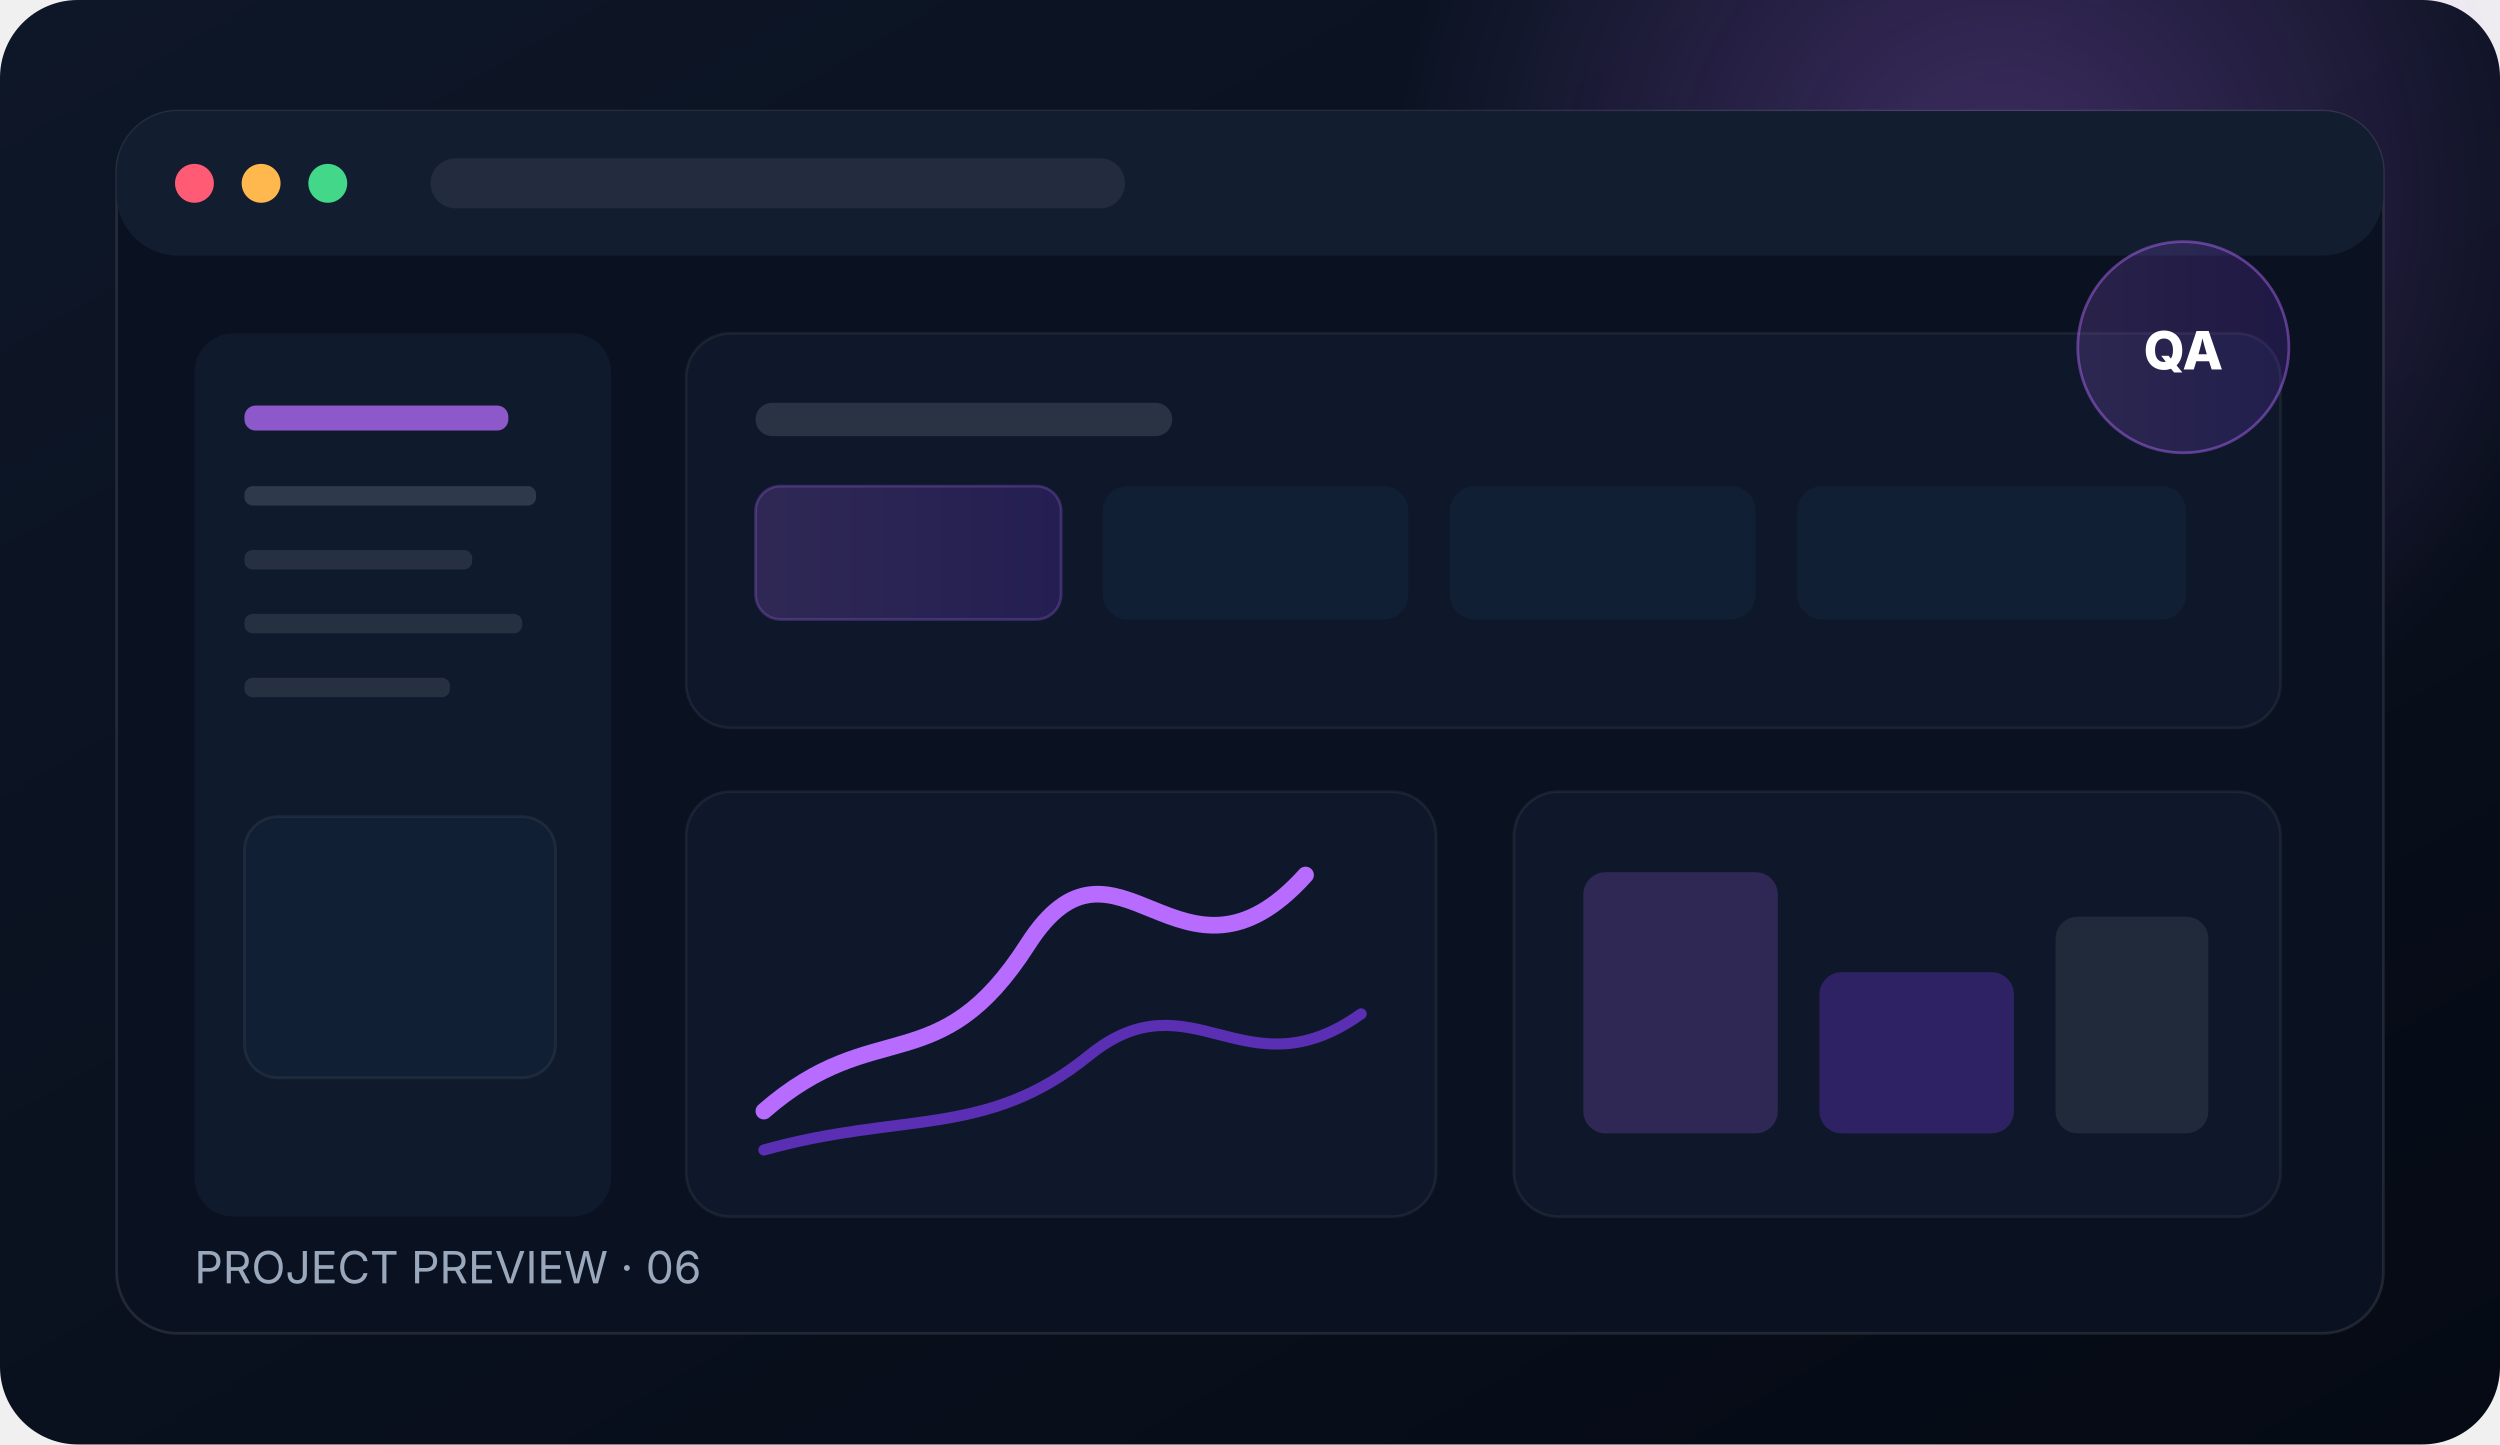
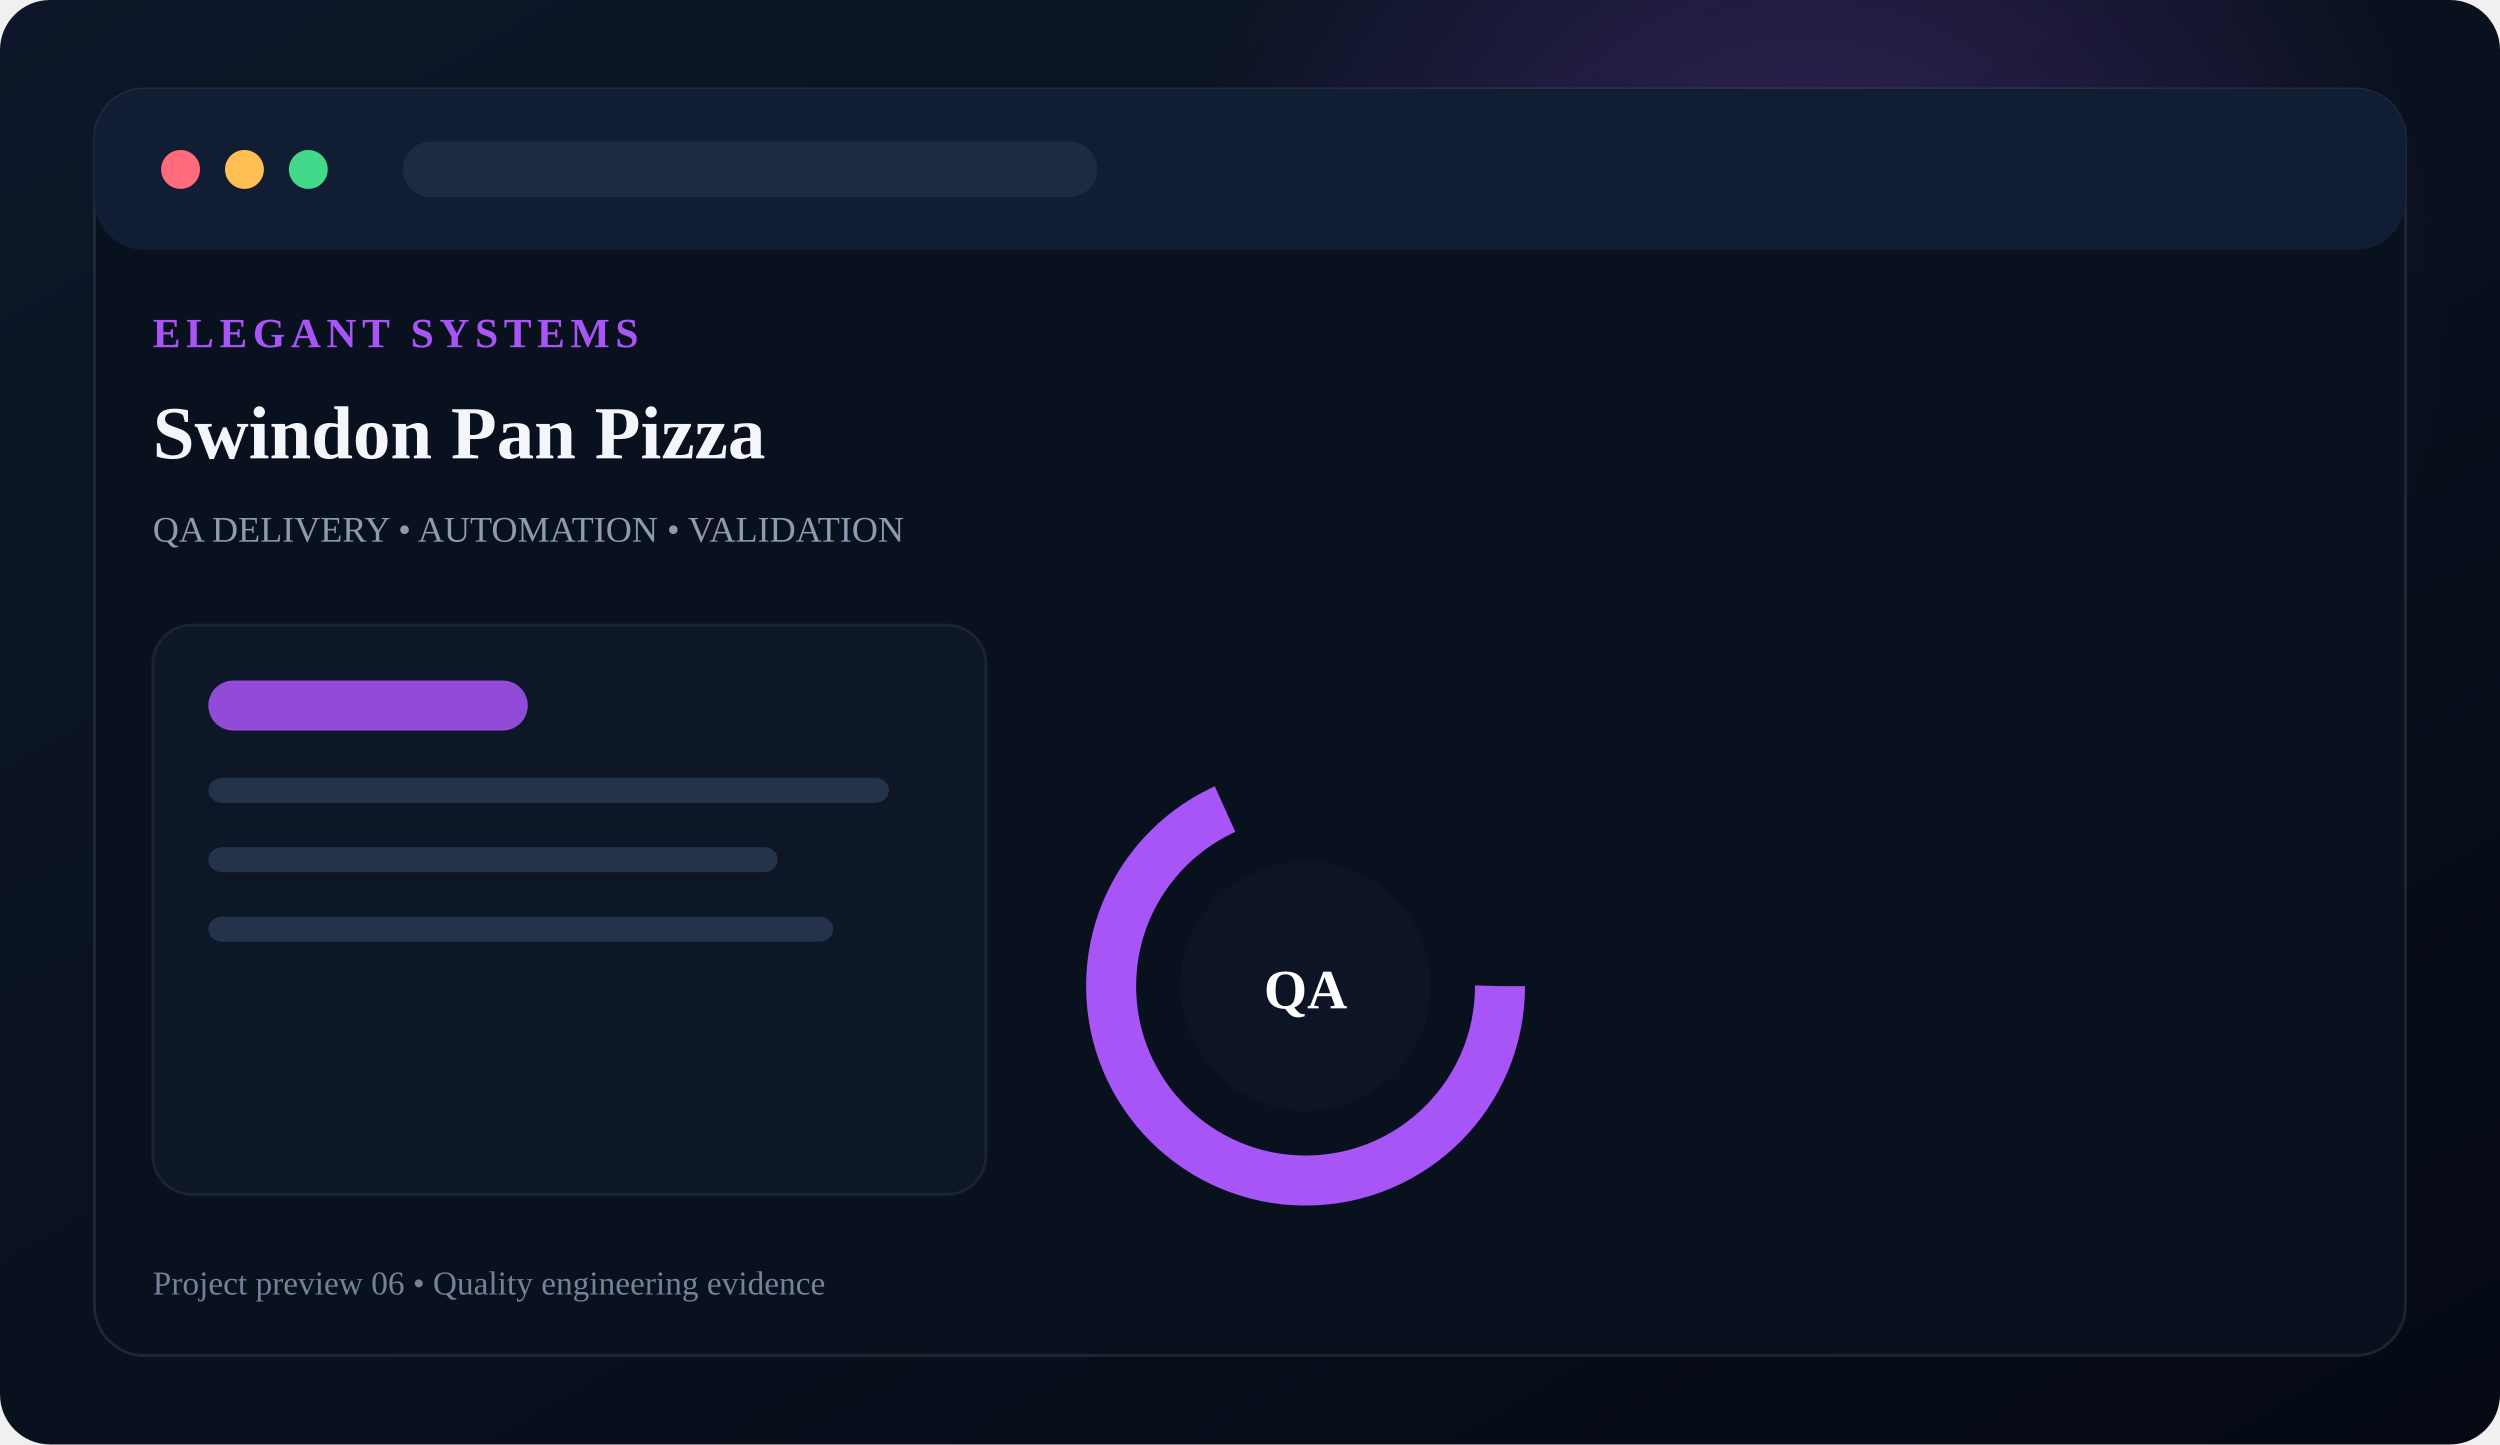
<svg xmlns="http://www.w3.org/2000/svg" viewBox="0 0 900 520">
  <defs>
    <linearGradient id="bg" x1="0" y1="0" x2="1" y2="1">
-       <stop offset="0" stop-color="#0e1728" />
+       <stop offset="0" stop-color="#0d1729" />
      <stop offset="1" stop-color="#050a14" />
    </linearGradient>
-     <linearGradient id="accent" x1="0" y1="0" x2="1" y2="0">
-       <stop offset="0" stop-color="#b76cff" />
-       <stop offset="1" stop-color="#7c3aed" />
-     </linearGradient>
-     <radialGradient id="glow">
-       <stop offset="0" stop-color="#b76cff" stop-opacity=".30" />
-       <stop offset="1" stop-color="#b76cff" stop-opacity="0" />
+     <radialGradient id="g">
+       <stop offset="0" stop-color="#a855f7" stop-opacity=".28" />
+       <stop offset="1" stop-color="#a855f7" stop-opacity="0" />
    </radialGradient>
-     <filter id="shadow">
-       <feDropShadow dx="0" dy="18" stdDeviation="20" flood-color="#000" flood-opacity=".45" />
-     </filter>
  </defs>
-   <rect width="900" height="520" rx="28" fill="url(#bg)" />
-   <circle cx="720" cy="70" r="220" fill="url(#glow)" />
-   <rect x="42" y="40" width="816" height="440" rx="22" fill="#0a1120" stroke="#ffffff" stroke-opacity=".10" />
-   <rect x="42" y="40" width="816" height="52" rx="22" fill="#121d30" />
-   <circle cx="70" cy="66" r="7" fill="#ff5b74" />
-   <circle cx="94" cy="66" r="7" fill="#ffb84d" />
-   <circle cx="118" cy="66" r="7" fill="#43d78a" />
-   <rect x="155" y="57" width="250" height="18" rx="9" fill="#ffffff" fill-opacity=".07" />
-   <rect x="70" y="120" width="150" height="318" rx="14" fill="#0f1a2c" />
-   <rect x="88" y="146" width="95" height="9" rx="4" fill="#b76cff" fill-opacity=".75" />
-   <rect x="88" y="175" width="105" height="7" rx="3" fill="#ffffff" fill-opacity=".14" />
-   <rect x="88" y="198" width="82" height="7" rx="3" fill="#ffffff" fill-opacity=".10" />
-   <rect x="88" y="221" width="100" height="7" rx="3" fill="#ffffff" fill-opacity=".10" />
-   <rect x="88" y="244" width="74" height="7" rx="3" fill="#ffffff" fill-opacity=".10" />
-   <rect x="88" y="294" width="112" height="94" rx="12" fill="#111f34" stroke="#ffffff" stroke-opacity=".06" />
-   <rect x="247" y="120" width="574" height="142" rx="16" fill="#0e182a" stroke="#ffffff" stroke-opacity=".06" />
-   <rect x="272" y="145" width="150" height="12" rx="6" fill="#ffffff" fill-opacity=".12" />
-   <rect x="272" y="175" width="110" height="48" rx="9" fill="url(#accent)" fill-opacity=".20" stroke="#b76cff" stroke-opacity=".25" />
-   <rect x="397" y="175" width="110" height="48" rx="9" fill="#111f34" />
-   <rect x="522" y="175" width="110" height="48" rx="9" fill="#111f34" />
-   <rect x="647" y="175" width="140" height="48" rx="9" fill="#111f34" />
-   <rect x="247" y="285" width="270" height="153" rx="16" fill="#0e182a" stroke="#ffffff" stroke-opacity=".06" />
-   <path d="M275 400 C315 365 338 390 370 340 S425 365 470 315" fill="none" stroke="#b76cff" stroke-width="6" stroke-linecap="round" />
-   <path d="M275 414 C325 400 355 410 392 380 S448 395 490 365" fill="none" stroke="#7c3aed" stroke-opacity=".7" stroke-width="4" stroke-linecap="round" />
-   <rect x="545" y="285" width="276" height="153" rx="16" fill="#0e182a" stroke="#ffffff" stroke-opacity=".06" />
-   <rect x="570" y="314" width="70" height="94" rx="8" fill="#b76cff" fill-opacity=".20" />
-   <rect x="655" y="350" width="70" height="58" rx="8" fill="#7c3aed" fill-opacity=".30" />
-   <rect x="740" y="330" width="55" height="78" rx="8" fill="#ffffff" fill-opacity=".08" />
-   <circle cx="786" cy="125" r="38" fill="url(#accent)" fill-opacity=".18" stroke="#b76cff" stroke-opacity=".45" />
-   <text x="786" y="133" text-anchor="middle" font-family="Inter,Arial,sans-serif" font-size="19" font-weight="800" fill="#fff">QA</text>
-   <text x="70" y="462" font-family="Inter,Arial,sans-serif" font-size="16" fill="#9aa8bd">PROJECT PREVIEW · 06</text>
+   <rect width="900" height="520" rx="18" fill="url(#bg)" />
+   <circle cx="650" cy="110" r="230" fill="url(#g)" />
+   <rect x="34" y="32" width="832" height="456" rx="18" fill="#09111f" stroke="#ffffff18" />
+   <rect x="34" y="32" width="832" height="58" rx="18" fill="#111d32" />
+   <circle cx="65" cy="61" r="7" fill="#ff6b7a" />
+   <circle cx="88" cy="61" r="7" fill="#ffbf55" />
+   <circle cx="111" cy="61" r="7" fill="#42d98b" />
+   <rect x="145" y="51" width="250" height="20" rx="10" fill="#1c2a42" />
+   <text x="55" y="125" fill="#a855f7" font-size="15" font-weight="800" letter-spacing="2">ELEGANT SYSTEMS</text>
+   <text x="55" y="165" fill="#f4f6fb" font-size="27" font-weight="800">Swindon Pan Pizza</text>
+   <text x="55" y="195" fill="#8e9ab0" font-size="13">QA DELIVERY • AUTOMATION • VALIDATION</text>
+   <rect x="55" y="225" width="300" height="205" rx="14" fill="#0d1728" stroke="#ffffff10" />
+   <rect x="75" y="245" width="115" height="18" rx="9" fill="#a855f7" opacity=".85" />
+   <rect x="75" y="280" width="245" height="9" rx="5" fill="#25334a" />
+   <rect x="75" y="305" width="205" height="9" rx="5" fill="#25334a" />
+   <rect x="75" y="330" width="225" height="9" rx="5" fill="#25334a" />
+   <circle cx="470" cy="355" r="70" fill="none" stroke="#a855f7" stroke-width="18" stroke-dasharray="300 140" />
+   <circle cx="470" cy="355" r="45" fill="#0c1425" />
+   <text x="470" y="363" text-anchor="middle" fill="#fff" font-size="20" font-weight="700">QA</text>
+   <text x="55" y="466" fill="#748198" font-size="12">Project preview 06 • Quality engineering evidence</text>
</svg>
